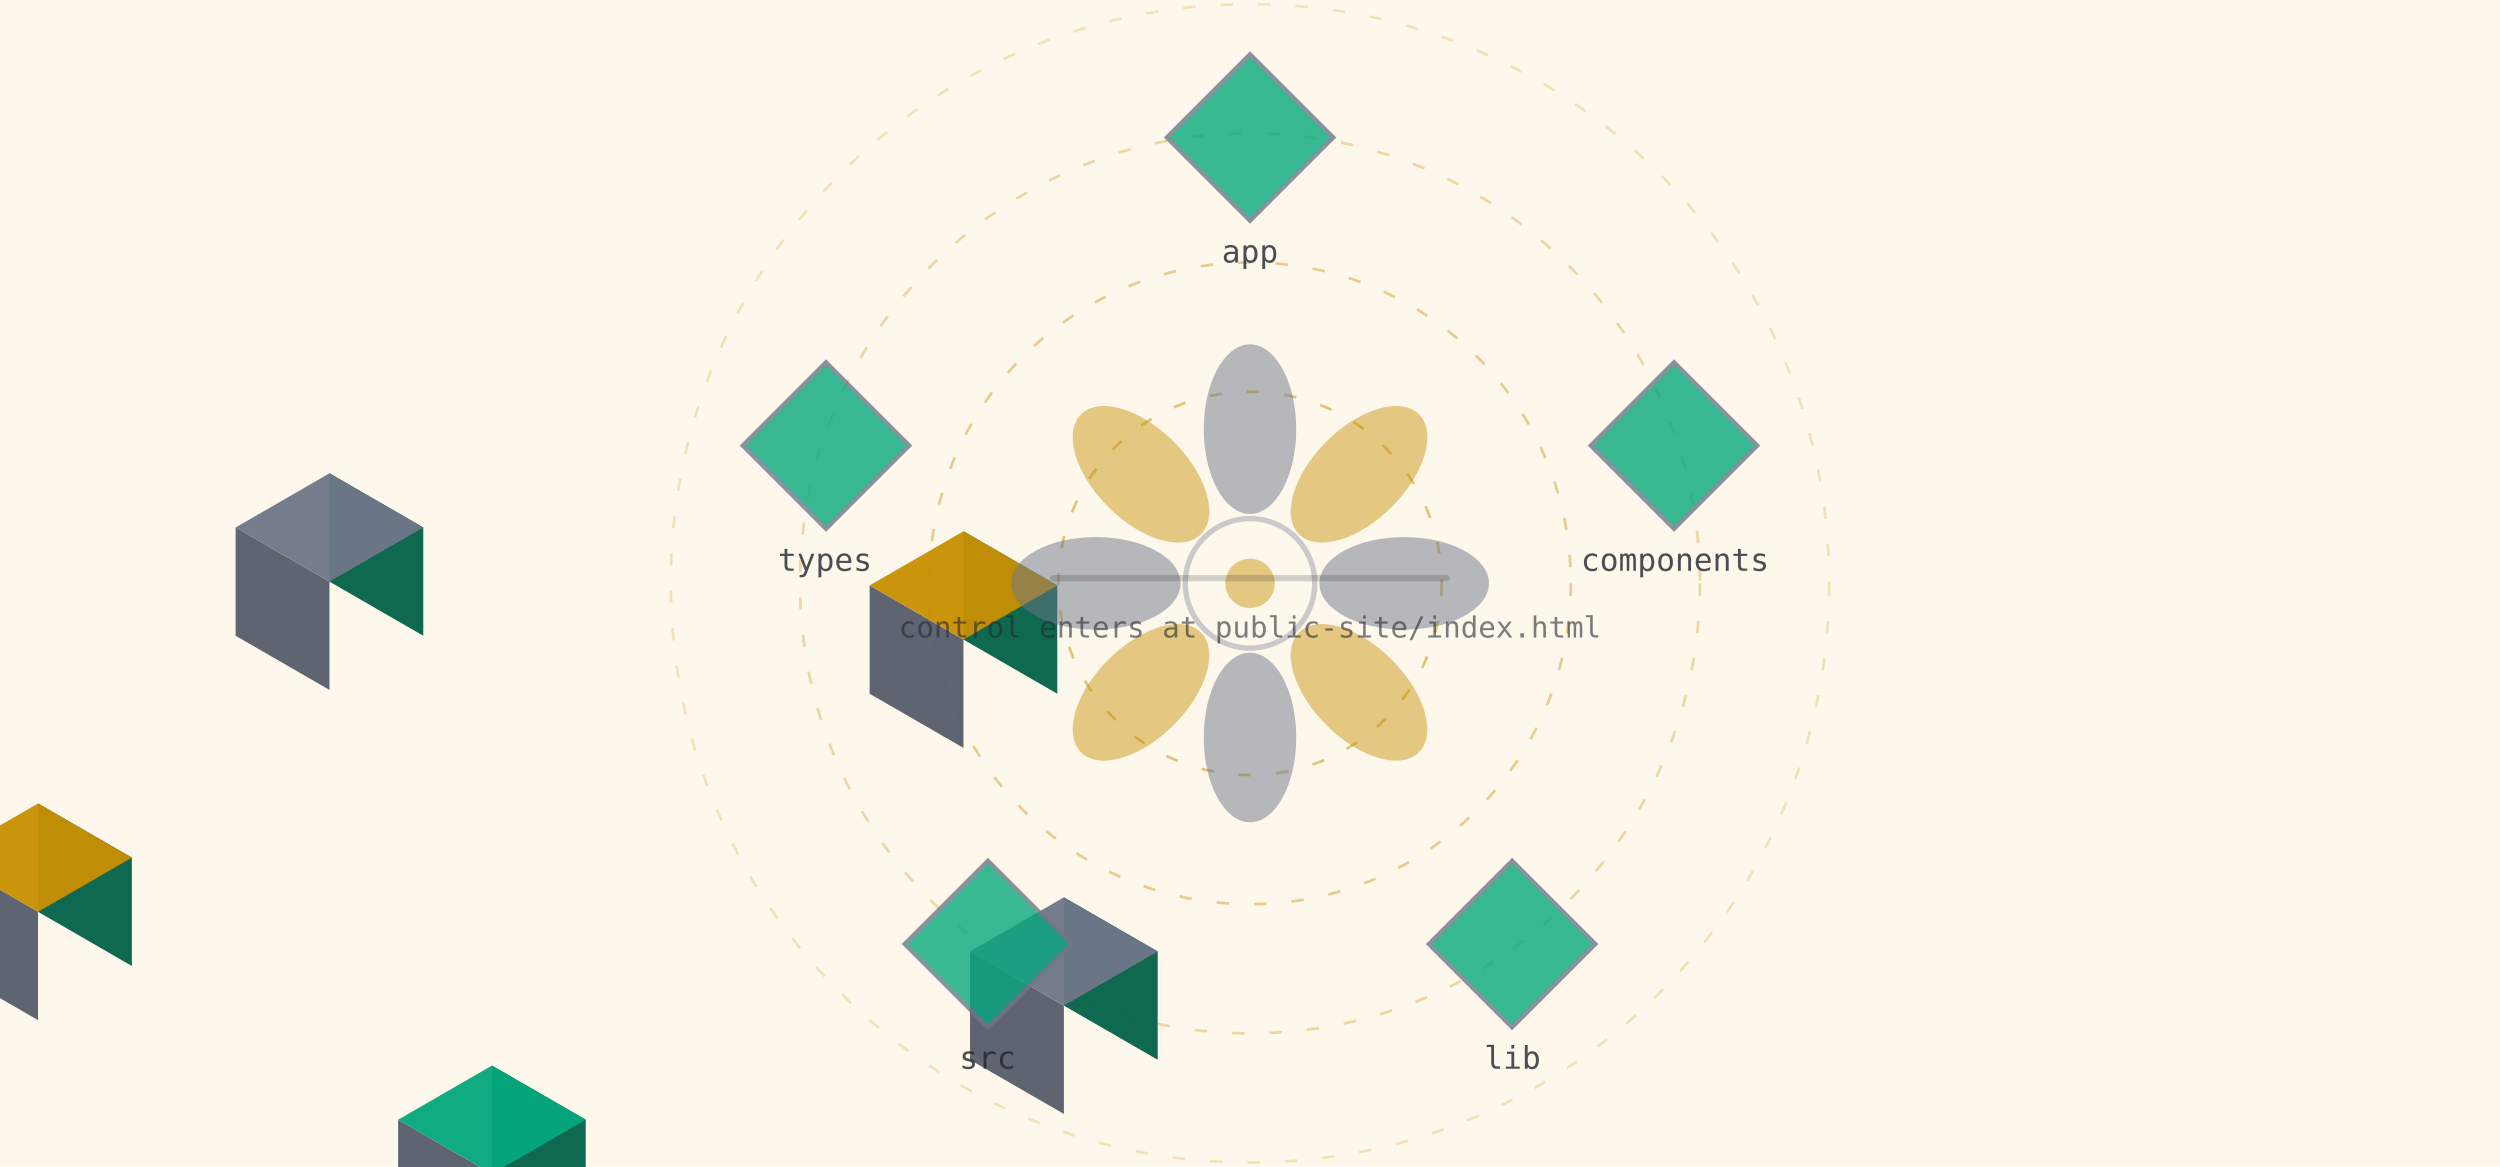
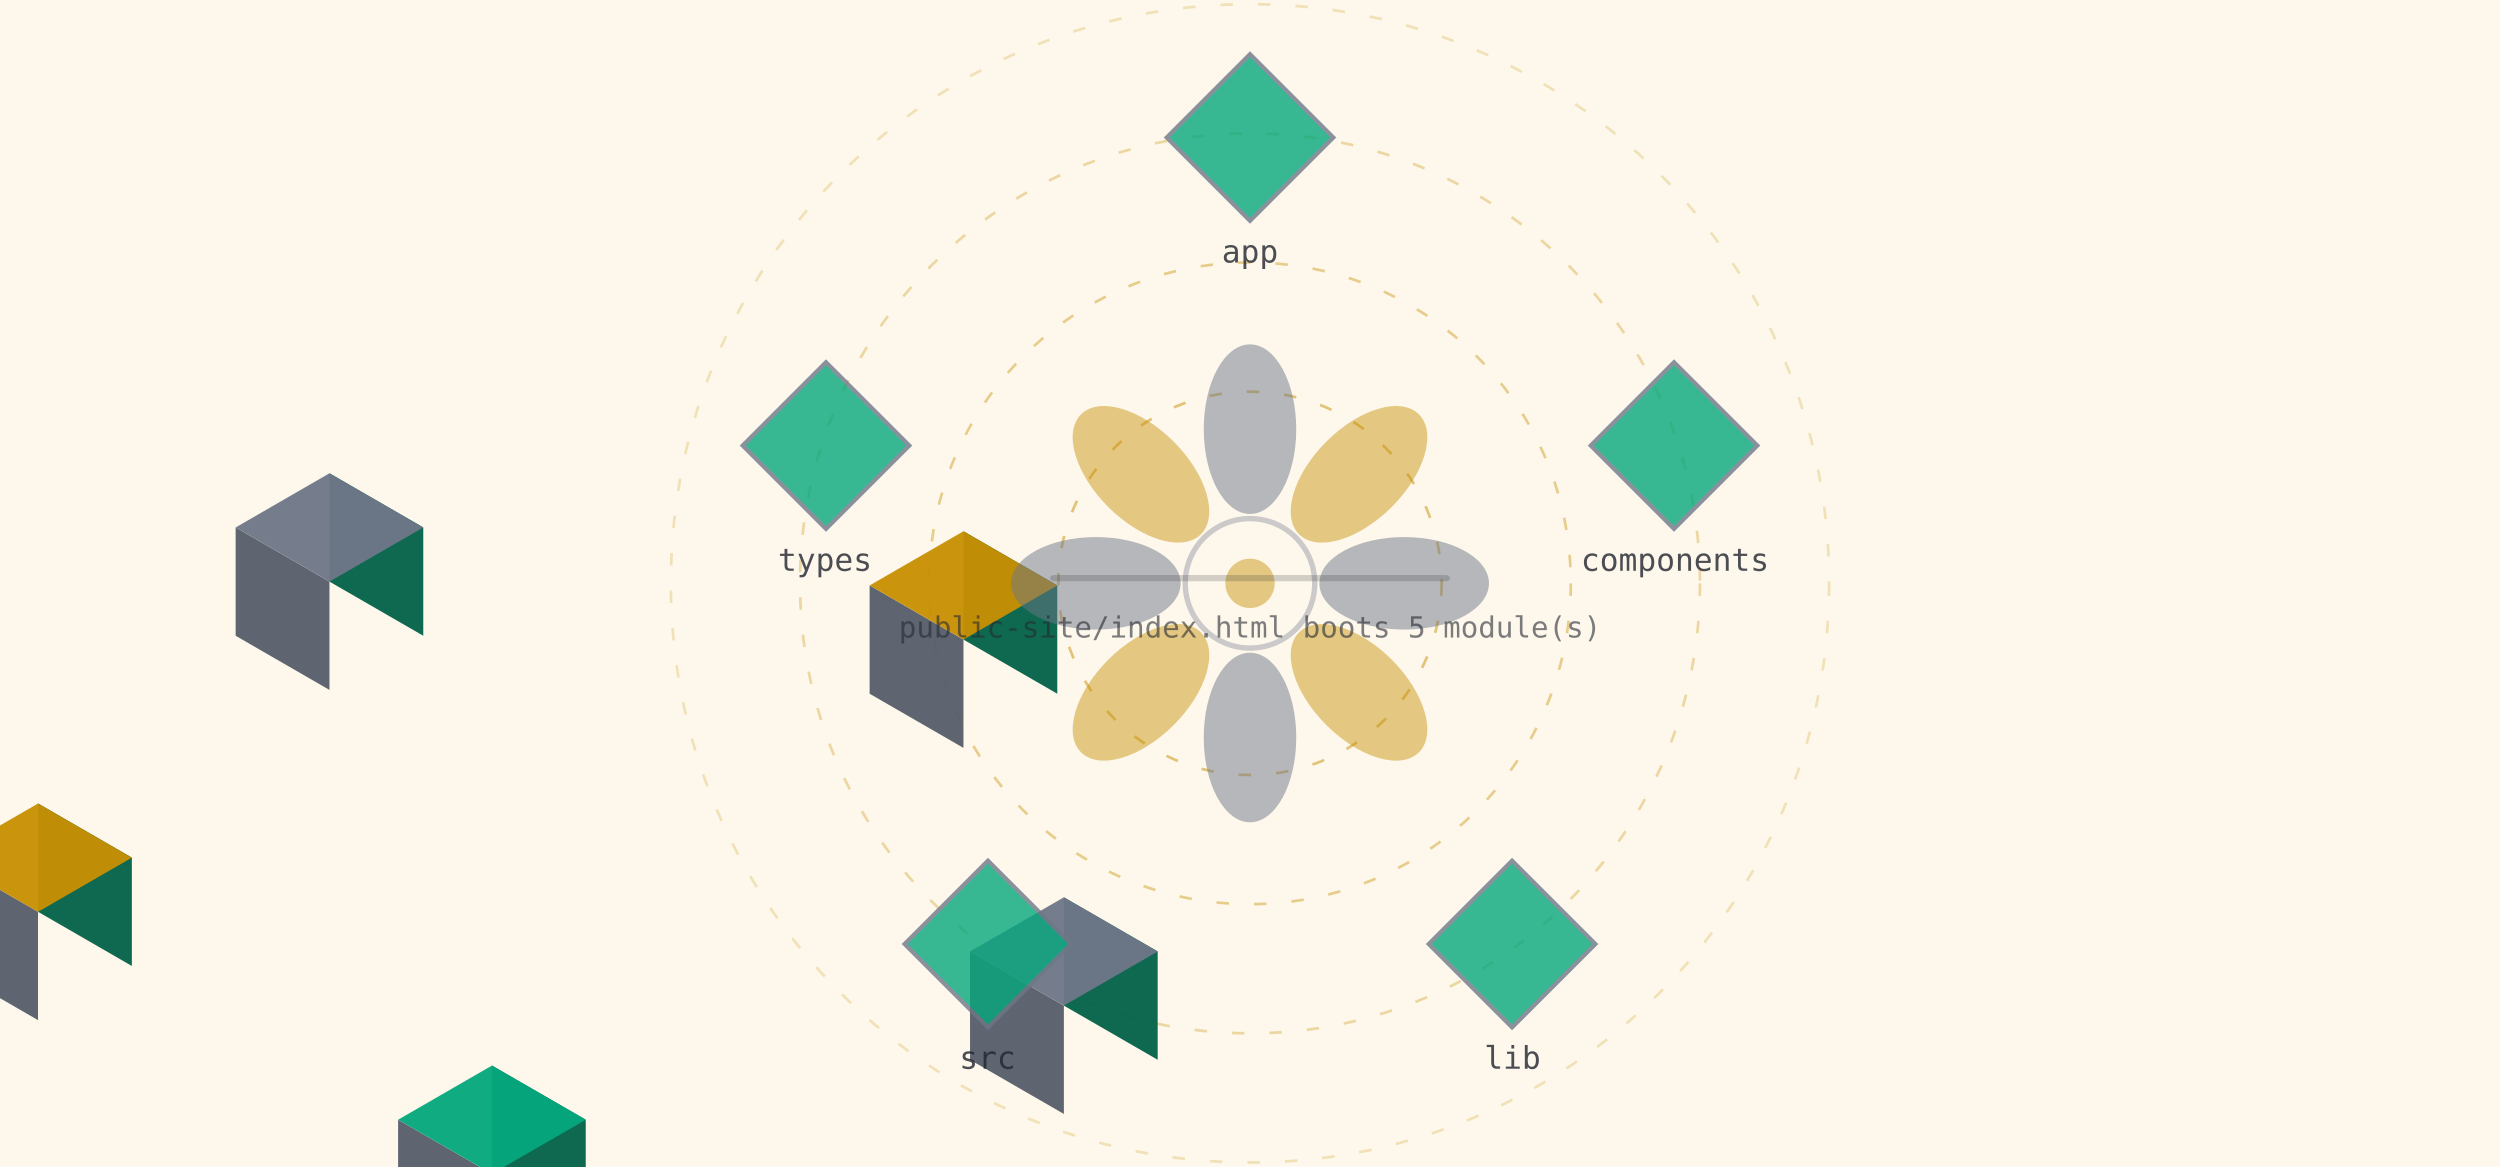
<svg xmlns="http://www.w3.org/2000/svg" viewBox="0 0 1200 560" width="1200" height="560" role="img" aria-label="zaeux workflow">
  <rect width="1200" height="560" fill="#fef8ec" />
  <defs>
    <linearGradient id="gk" x1="0" y1="0" x2="1" y2="1">
      <stop offset="0%" stop-color="#c78f02" />
      <stop offset="100%" stop-color="#6e7788" />
    </linearGradient>
  </defs>
  <circle cx="600.00" cy="280.00" r="92.00" fill="none" stroke="rgba(199,143,2,0.500)" stroke-width="1.30" opacity="1.00" stroke-dasharray="6 12" />
  <g>
    <circle cx="600.00" cy="280.00" r="92.00" fill="none" stroke="#05a77d" stroke-width="2.60" opacity="0.00" />
    <animate attributeName="opacity" values="0;0.85;0" dur="17.2s" begin="0.0s" repeatCount="indefinite" />
  </g>
  <circle cx="600.00" cy="280.00" r="154.00" fill="none" stroke="rgba(199,143,2,0.410)" stroke-width="1.30" opacity="1.00" stroke-dasharray="6 12" />
  <g>
    <circle cx="600.00" cy="280.00" r="154.00" fill="none" stroke="#05a77d" stroke-width="2.60" opacity="0.00" />
    <animate attributeName="opacity" values="0;0.85;0" dur="17.2s" begin="0.6s" repeatCount="indefinite" />
  </g>
  <circle cx="600.00" cy="280.00" r="216.00" fill="none" stroke="rgba(199,143,2,0.320)" stroke-width="1.30" opacity="1.00" stroke-dasharray="6 12" />
  <g>
    <circle cx="600.00" cy="280.00" r="216.00" fill="none" stroke="#05a77d" stroke-width="2.60" opacity="0.00" />
    <animate attributeName="opacity" values="0;0.85;0" dur="17.2s" begin="1.2s" repeatCount="indefinite" />
  </g>
  <circle cx="600.00" cy="280.00" r="278.00" fill="none" stroke="rgba(199,143,2,0.230)" stroke-width="1.30" opacity="1.00" stroke-dasharray="6 12" />
  <g>
    <circle cx="600.00" cy="280.00" r="278.00" fill="none" stroke="#05a77d" stroke-width="2.60" opacity="0.00" />
    <animate attributeName="opacity" values="0;0.85;0" dur="17.2s" begin="1.8s" repeatCount="indefinite" />
  </g>
  <polygon points="462.46,307.00 507.49,333.00 507.49,281.00 462.46,255.00" fill="#036148" opacity="0.95" />
  <polygon points="417.42,333.00 462.46,359.00 462.46,307.00 417.42,281.00" fill="#565d6a" opacity="0.95" />
  <polygon points="462.46,255.00 507.49,281.00 462.46,307.00 417.42,281.00" fill="#c78f02" opacity="0.95" />
  <text x="600" y="126" font-family="ui-monospace,Menlo,monospace" font-size="15" fill="rgba(37,40,49,0.820)" text-anchor="middle">app</text>
  <g>
    <polygon points="600.00,26.00 640.00,66.00 600.00,106.00 560.00,66.00" fill="#05a77d" opacity="0.80" stroke="#6e7788" stroke-width="2" />
    <animate attributeName="opacity" values="0.25;1.0;0.25" dur="17.2s" begin="0.0s" repeatCount="indefinite" />
  </g>
  <polygon points="510.66,482.70 555.69,508.70 555.69,456.70 510.66,430.70" fill="#036148" opacity="0.95" />
  <polygon points="465.62,508.70 510.66,534.70 510.66,482.70 465.62,456.70" fill="#565d6a" opacity="0.95" />
  <polygon points="510.66,430.70 555.69,456.70 510.66,482.70 465.62,456.70" fill="#6e7788" opacity="0.95" />
  <text x="804" y="274" font-family="ui-monospace,Menlo,monospace" font-size="15" fill="rgba(37,40,49,0.820)" text-anchor="middle">components</text>
  <g>
    <polygon points="803.53,173.87 843.53,213.87 803.53,253.87 763.53,213.87" fill="#05a77d" opacity="0.80" stroke="#6e7788" stroke-width="2" />
    <animate attributeName="opacity" values="0.25;1.0;0.25" dur="17.2s" begin="3.44s" repeatCount="indefinite" />
  </g>
  <polygon points="236.13,563.46 281.16,589.46 281.16,537.46 236.13,511.46" fill="#036148" opacity="0.95" />
  <polygon points="191.09,589.46 236.13,615.46 236.13,563.46 191.09,537.46" fill="#565d6a" opacity="0.95" />
  <polygon points="236.13,511.46 281.16,537.46 236.13,563.46 191.09,537.46" fill="#05a77d" opacity="0.95" />
  <text x="726" y="513" font-family="ui-monospace,Menlo,monospace" font-size="15" fill="rgba(37,40,49,0.820)" text-anchor="middle">lib</text>
  <g>
    <polygon points="725.79,413.13 765.79,453.13 725.79,493.13 685.79,453.13" fill="#05a77d" opacity="0.80" stroke="#6e7788" stroke-width="2" />
    <animate attributeName="opacity" values="0.25;1.0;0.25" dur="17.2s" begin="6.88s" repeatCount="indefinite" />
  </g>
  <polygon points="18.26,437.67 63.29,463.67 63.29,411.67 18.26,385.67" fill="#036148" opacity="0.95" />
  <polygon points="-26.77,463.67 18.26,489.67 18.26,437.67 -26.77,411.67" fill="#565d6a" opacity="0.95" />
  <polygon points="18.26,385.67 63.29,411.67 18.26,437.67 -26.77,411.67" fill="#c78f02" opacity="0.95" />
  <text x="474" y="513" font-family="ui-monospace,Menlo,monospace" font-size="15" fill="rgba(37,40,49,0.820)" text-anchor="middle">src</text>
  <g>
    <polygon points="474.21,413.13 514.21,453.13 474.21,493.13 434.21,453.13" fill="#05a77d" opacity="0.80" stroke="#6e7788" stroke-width="2" />
    <animate attributeName="opacity" values="0.25;1.0;0.25" dur="17.2s" begin="10.32s" repeatCount="indefinite" />
  </g>
  <polygon points="158.14,279.17 203.17,305.17 203.17,253.17 158.14,227.17" fill="#036148" opacity="0.95" />
  <polygon points="113.11,305.17 158.14,331.17 158.14,279.17 113.11,253.17" fill="#565d6a" opacity="0.95" />
  <polygon points="158.14,227.17 203.17,253.17 158.14,279.17 113.11,253.17" fill="#6e7788" opacity="0.95" />
  <text x="396" y="274" font-family="ui-monospace,Menlo,monospace" font-size="15" fill="rgba(37,40,49,0.820)" text-anchor="middle">types</text>
  <g>
    <polygon points="396.47,173.87 436.47,213.87 396.47,253.87 356.47,213.87" fill="#05a77d" opacity="0.80" stroke="#6e7788" stroke-width="2" />
    <animate attributeName="opacity" values="0.25;1.0;0.25" dur="17.2s" begin="13.76s" repeatCount="indefinite" />
  </g>
  <ellipse cx="600.00" cy="206.00" rx="22.20" ry="40.70" fill="rgba(110,119,136,0.500)" opacity="1.00" transform="rotate(0.0 600.00 206.00)" />
  <ellipse cx="652.33" cy="227.67" rx="22.20" ry="40.70" fill="rgba(199,143,2,0.450)" opacity="1.00" transform="rotate(45.0 652.33 227.67)" />
  <ellipse cx="674.00" cy="280.00" rx="22.20" ry="40.70" fill="rgba(110,119,136,0.500)" opacity="1.00" transform="rotate(90.0 674.00 280.00)" />
  <ellipse cx="652.33" cy="332.33" rx="22.20" ry="40.70" fill="rgba(199,143,2,0.450)" opacity="1.00" transform="rotate(135.0 652.33 332.33)" />
  <ellipse cx="600.00" cy="354.00" rx="22.20" ry="40.70" fill="rgba(110,119,136,0.500)" opacity="1.00" transform="rotate(180.0 600.00 354.00)" />
  <ellipse cx="547.67" cy="332.33" rx="22.20" ry="40.70" fill="rgba(199,143,2,0.450)" opacity="1.00" transform="rotate(225.0 547.67 332.33)" />
  <ellipse cx="526.00" cy="280.00" rx="22.20" ry="40.70" fill="rgba(110,119,136,0.500)" opacity="1.00" transform="rotate(270.0 526.00 280.00)" />
  <ellipse cx="547.67" cy="227.67" rx="22.20" ry="40.70" fill="rgba(199,143,2,0.450)" opacity="1.00" transform="rotate(315.0 547.67 227.67)" />
  <circle cx="600.00" cy="280.00" r="31.08" fill="none" stroke="rgba(110,119,136,0.500)" stroke-width="2.59" opacity="0.70" />
  <circle cx="600.00" cy="280.00" r="11.84" fill="rgba(199,143,2,0.450)" opacity="1.00" />
  <rect x="504.00" y="276.00" width="192.00" height="3.00" rx="2.00" fill="rgba(37,40,49,0.200)" opacity="1.00" />
-   <text x="600" y="306" font-family="ui-monospace,Menlo,monospace" font-size="14" fill="rgba(37,40,49,0.600)" text-anchor="middle">control enters at public-site/index.html</text>
+   <text x="600" y="306" font-family="ui-monospace,Menlo,monospace" font-size="14" fill="rgba(37,40,49,0.600)" text-anchor="middle">public-site/index.html boots 5 module(s)</text>
</svg>
